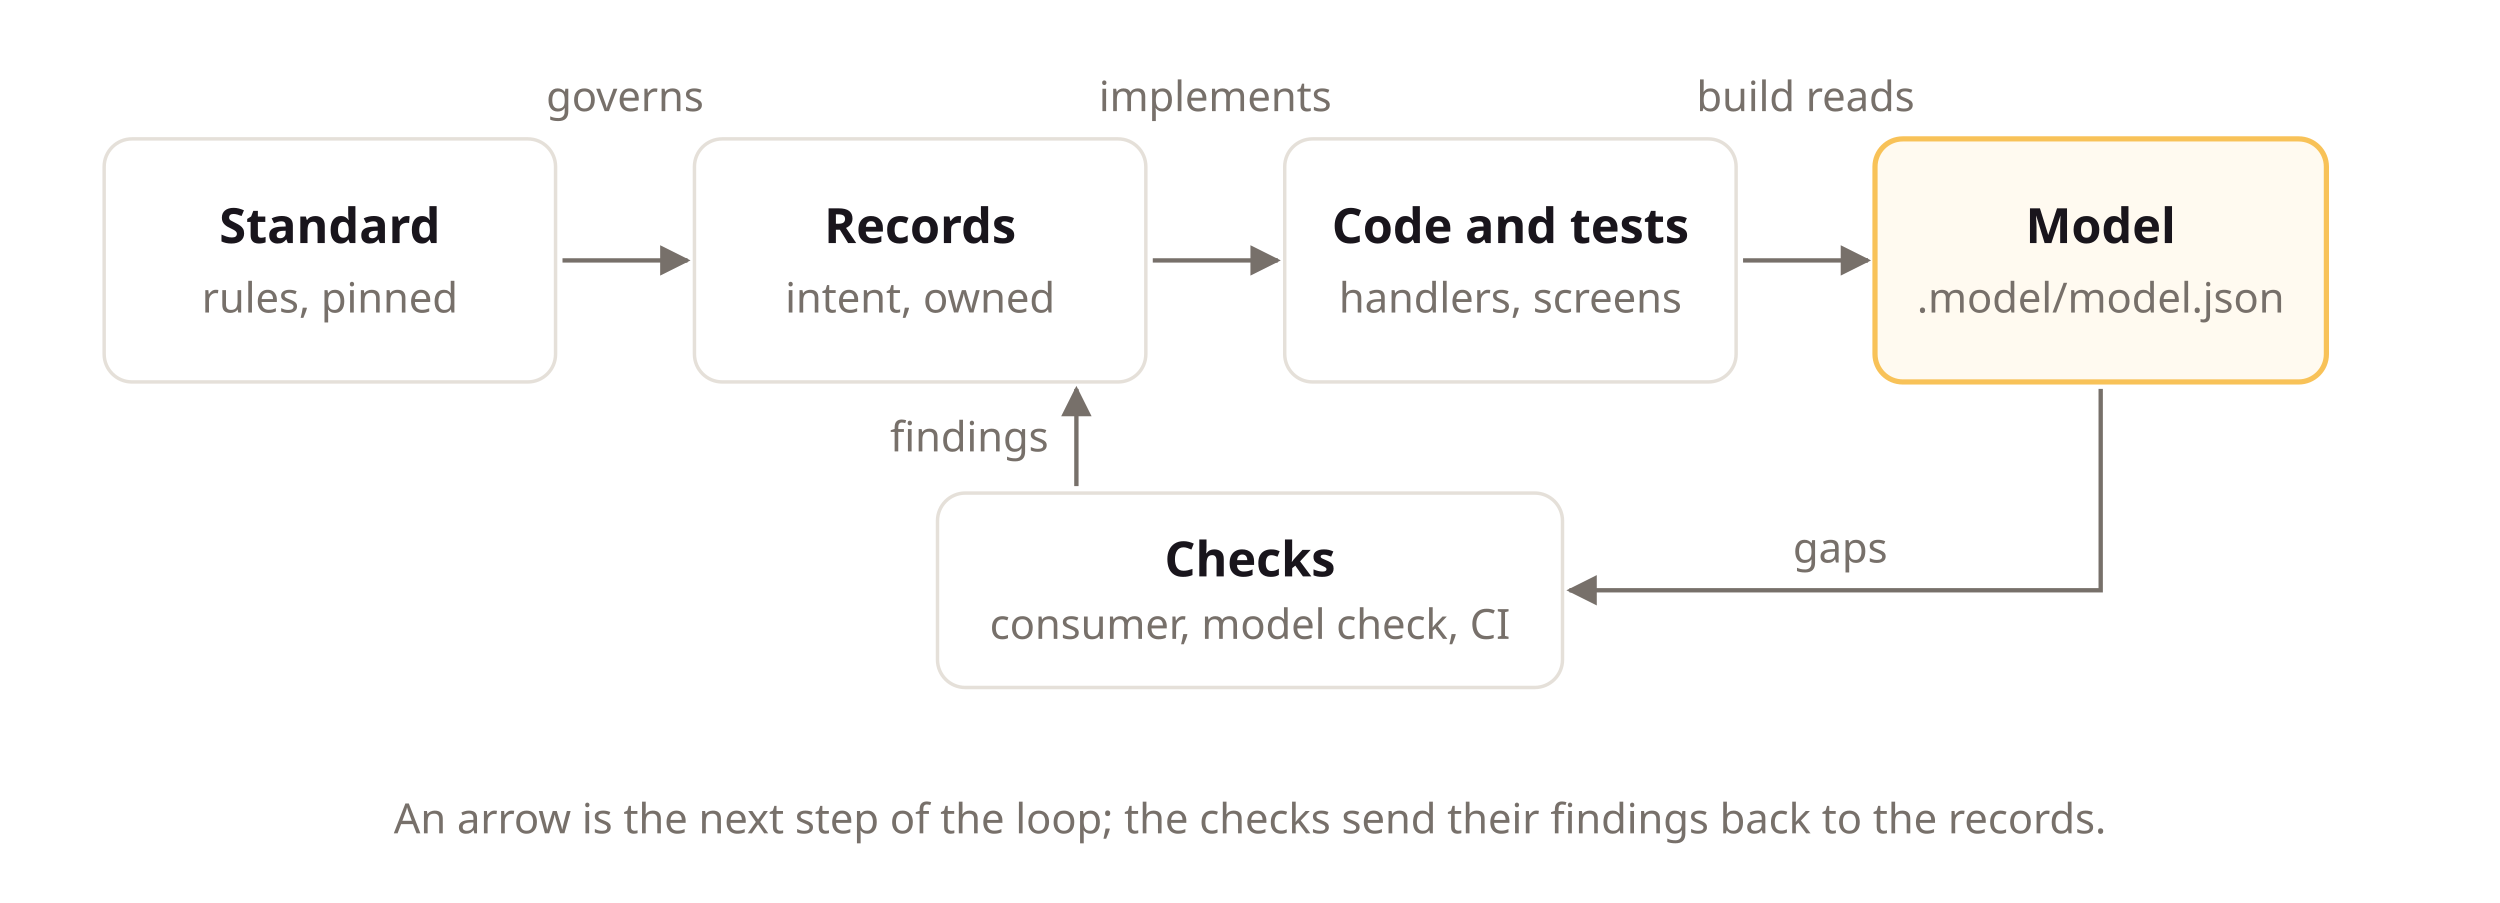
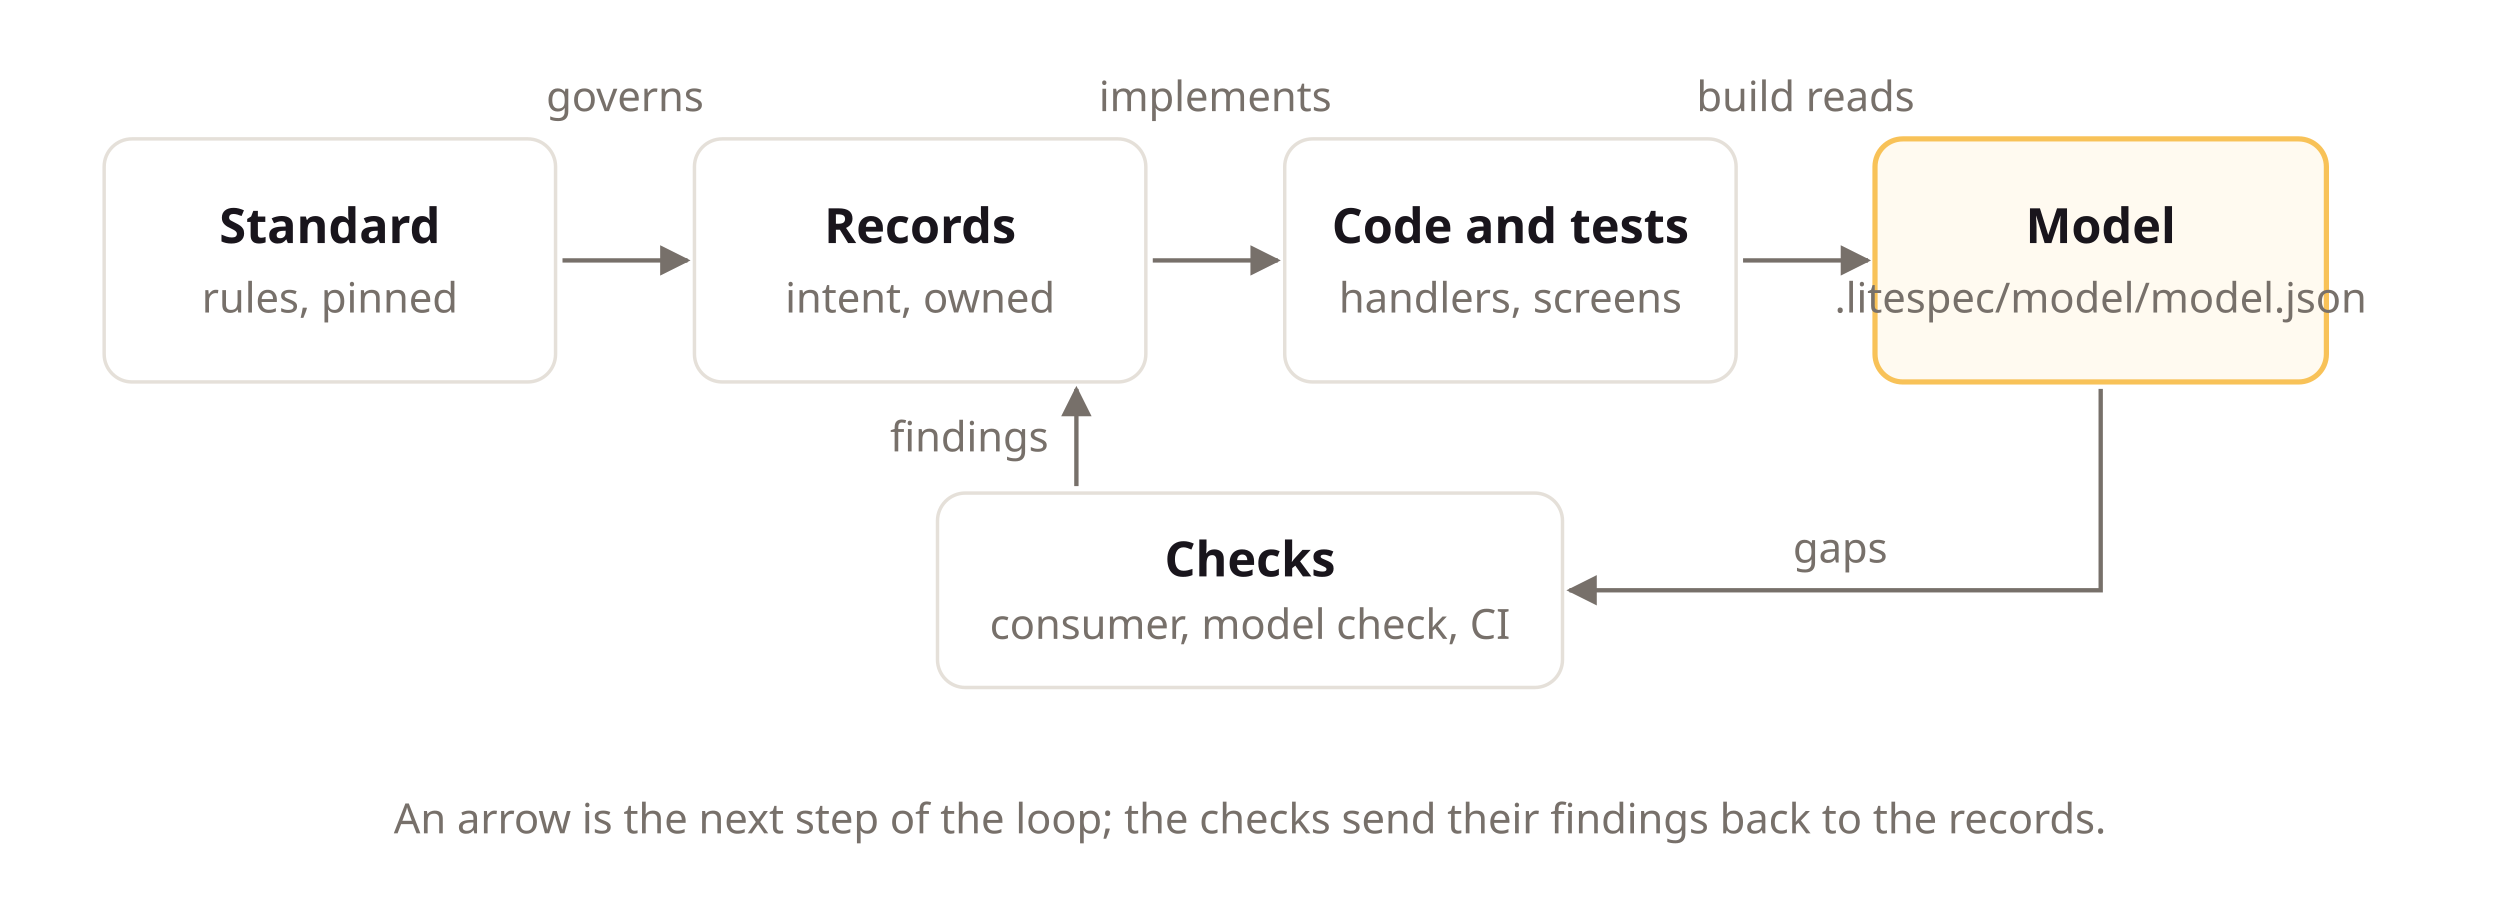
<svg xmlns="http://www.w3.org/2000/svg" width="720" height="260" viewBox="0 0 720 260" role="img" aria-labelledby="learn-how-it-works-title learn-how-it-works-desc" font-family="Geist, ui-sans-serif, system-ui, sans-serif">
  <defs>
    <marker id="learn-how-it-works-arrow" viewBox="0 0 10 10" refX="9" refY="5" markerWidth="7" markerHeight="7" orient="auto-start-reverse">
      <path d="M0 0 10 5 0 10z" style="fill: var(--muted-fg, #77706a)" />
    </marker>
  </defs>
  <g style="stroke: var(--muted-fg, #77706a); fill: none" stroke-width="1.25" marker-end="url(#learn-how-it-works-arrow)">
    <path d="M162 75 H 198" />
    <path d="M332 75 H 368" />
    <path d="M502 75 H 538" />
    <path d="M605 112 V170 H452" />
    <path d="M310 140 V112" />
  </g>
  <g style="fill: var(--bg, #ffffff); stroke: var(--border, #e5e0d9)" stroke-width="1">
    <rect x="30" y="40" width="130" height="70" rx="8" />
    <rect x="200" y="40" width="130" height="70" rx="8" />
    <rect x="370" y="40" width="130" height="70" rx="8" />
    <rect x="270" y="142" width="180" height="56" rx="8" />
  </g>
  <rect x="540" y="40" width="130" height="70" rx="8" style="fill: var(--accent-subtle, #fffaf0); stroke: var(--accent, #f8c258)" stroke-width="1.5" />
  <g style="fill: var(--fg, #19151c)" font-size="14" font-weight="600" text-anchor="middle">
    <text x="95" y="70">Standard</text>
    <text x="265" y="70">Records</text>
    <text x="435" y="70">Code and tests</text>
    <text x="605" y="70">Model</text>
    <text x="360" y="166">Checks</text>
  </g>
  <g style="fill: var(--muted-fg, #77706a)" font-size="12" text-anchor="middle">
    <text x="95" y="90">rules, pinned</text>
    <text x="265" y="90">intent, owned</text>
    <text x="435" y="90">handlers, screens</text>
-     <text x="605" y="90">.model/model.json</text>
+     <text x="605" y="90">.litespec/model/model.json</text>
    <text x="360" y="184">consumer, model check, CI</text>
    <text x="180" y="32">governs</text>
    <text x="350" y="32">implements</text>
    <text x="520" y="32">build reads</text>
    <text x="530" y="162">gaps</text>
  </g>
  <text x="302" y="130" text-anchor="end" font-size="12" style="fill: var(--muted-fg, #77706a)">findings</text>
  <text x="360" y="240" text-anchor="middle" font-size="12" style="fill: var(--muted-fg, #77706a)">An arrow is the next step of the loop; the checks send their findings back to the records.</text>
</svg>
